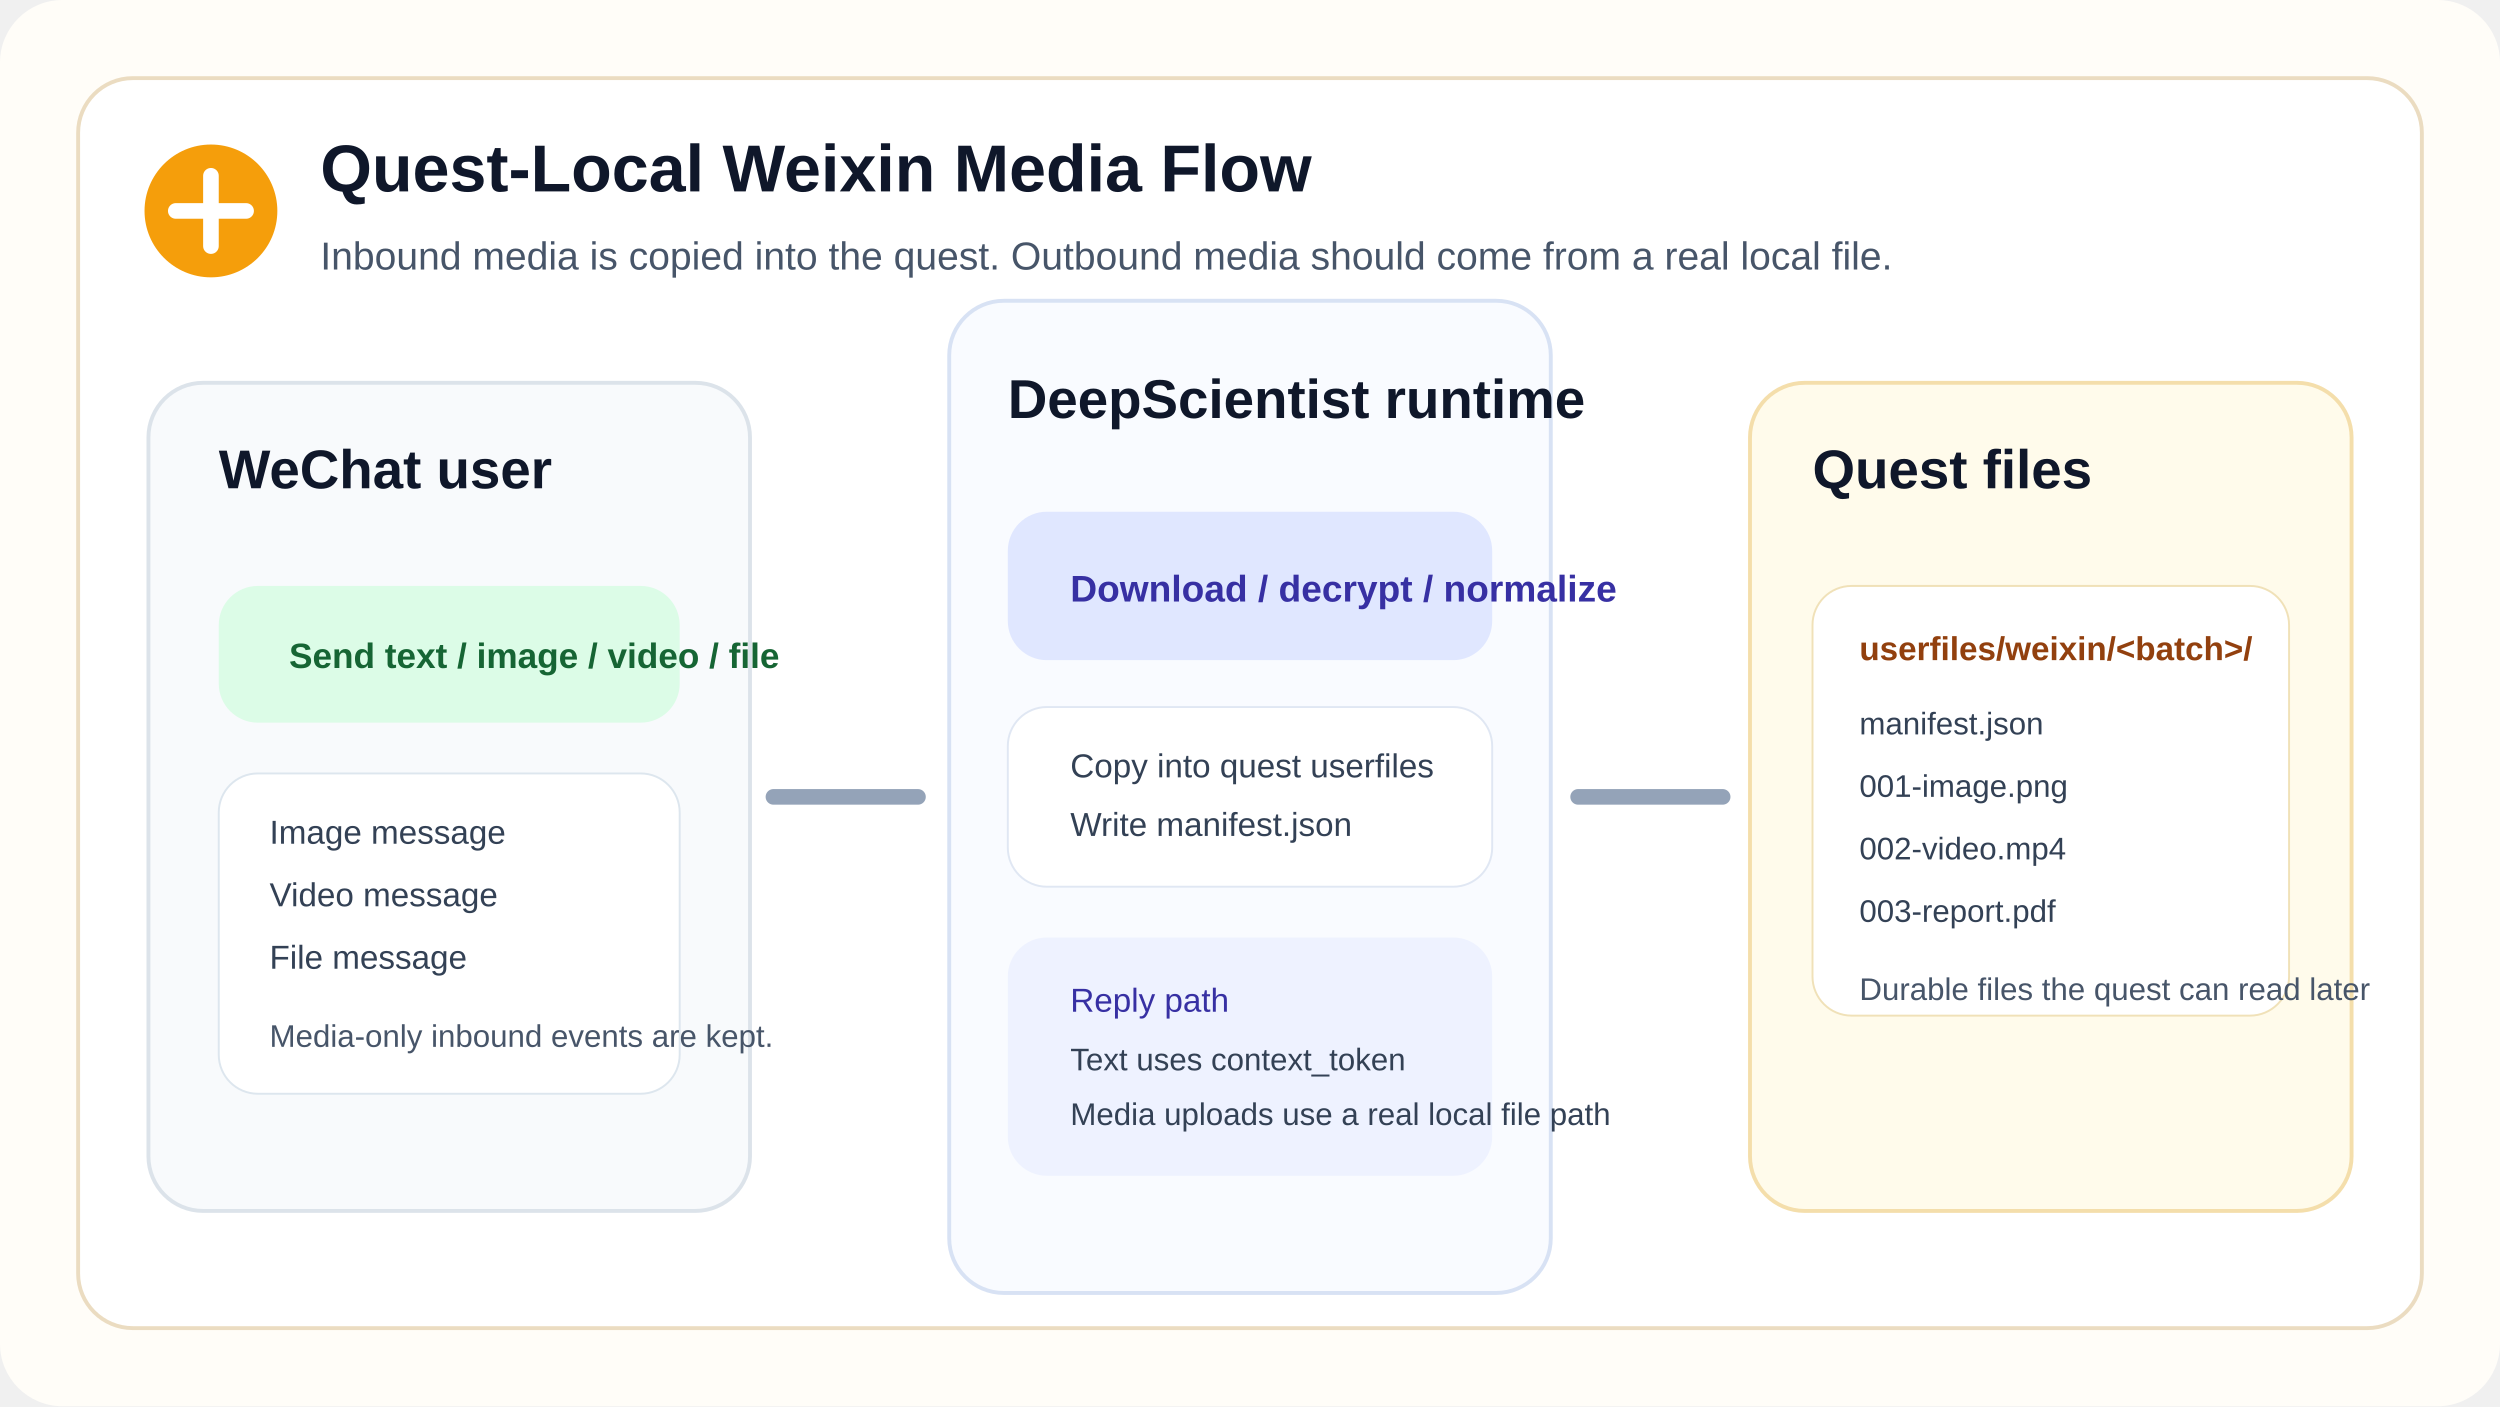
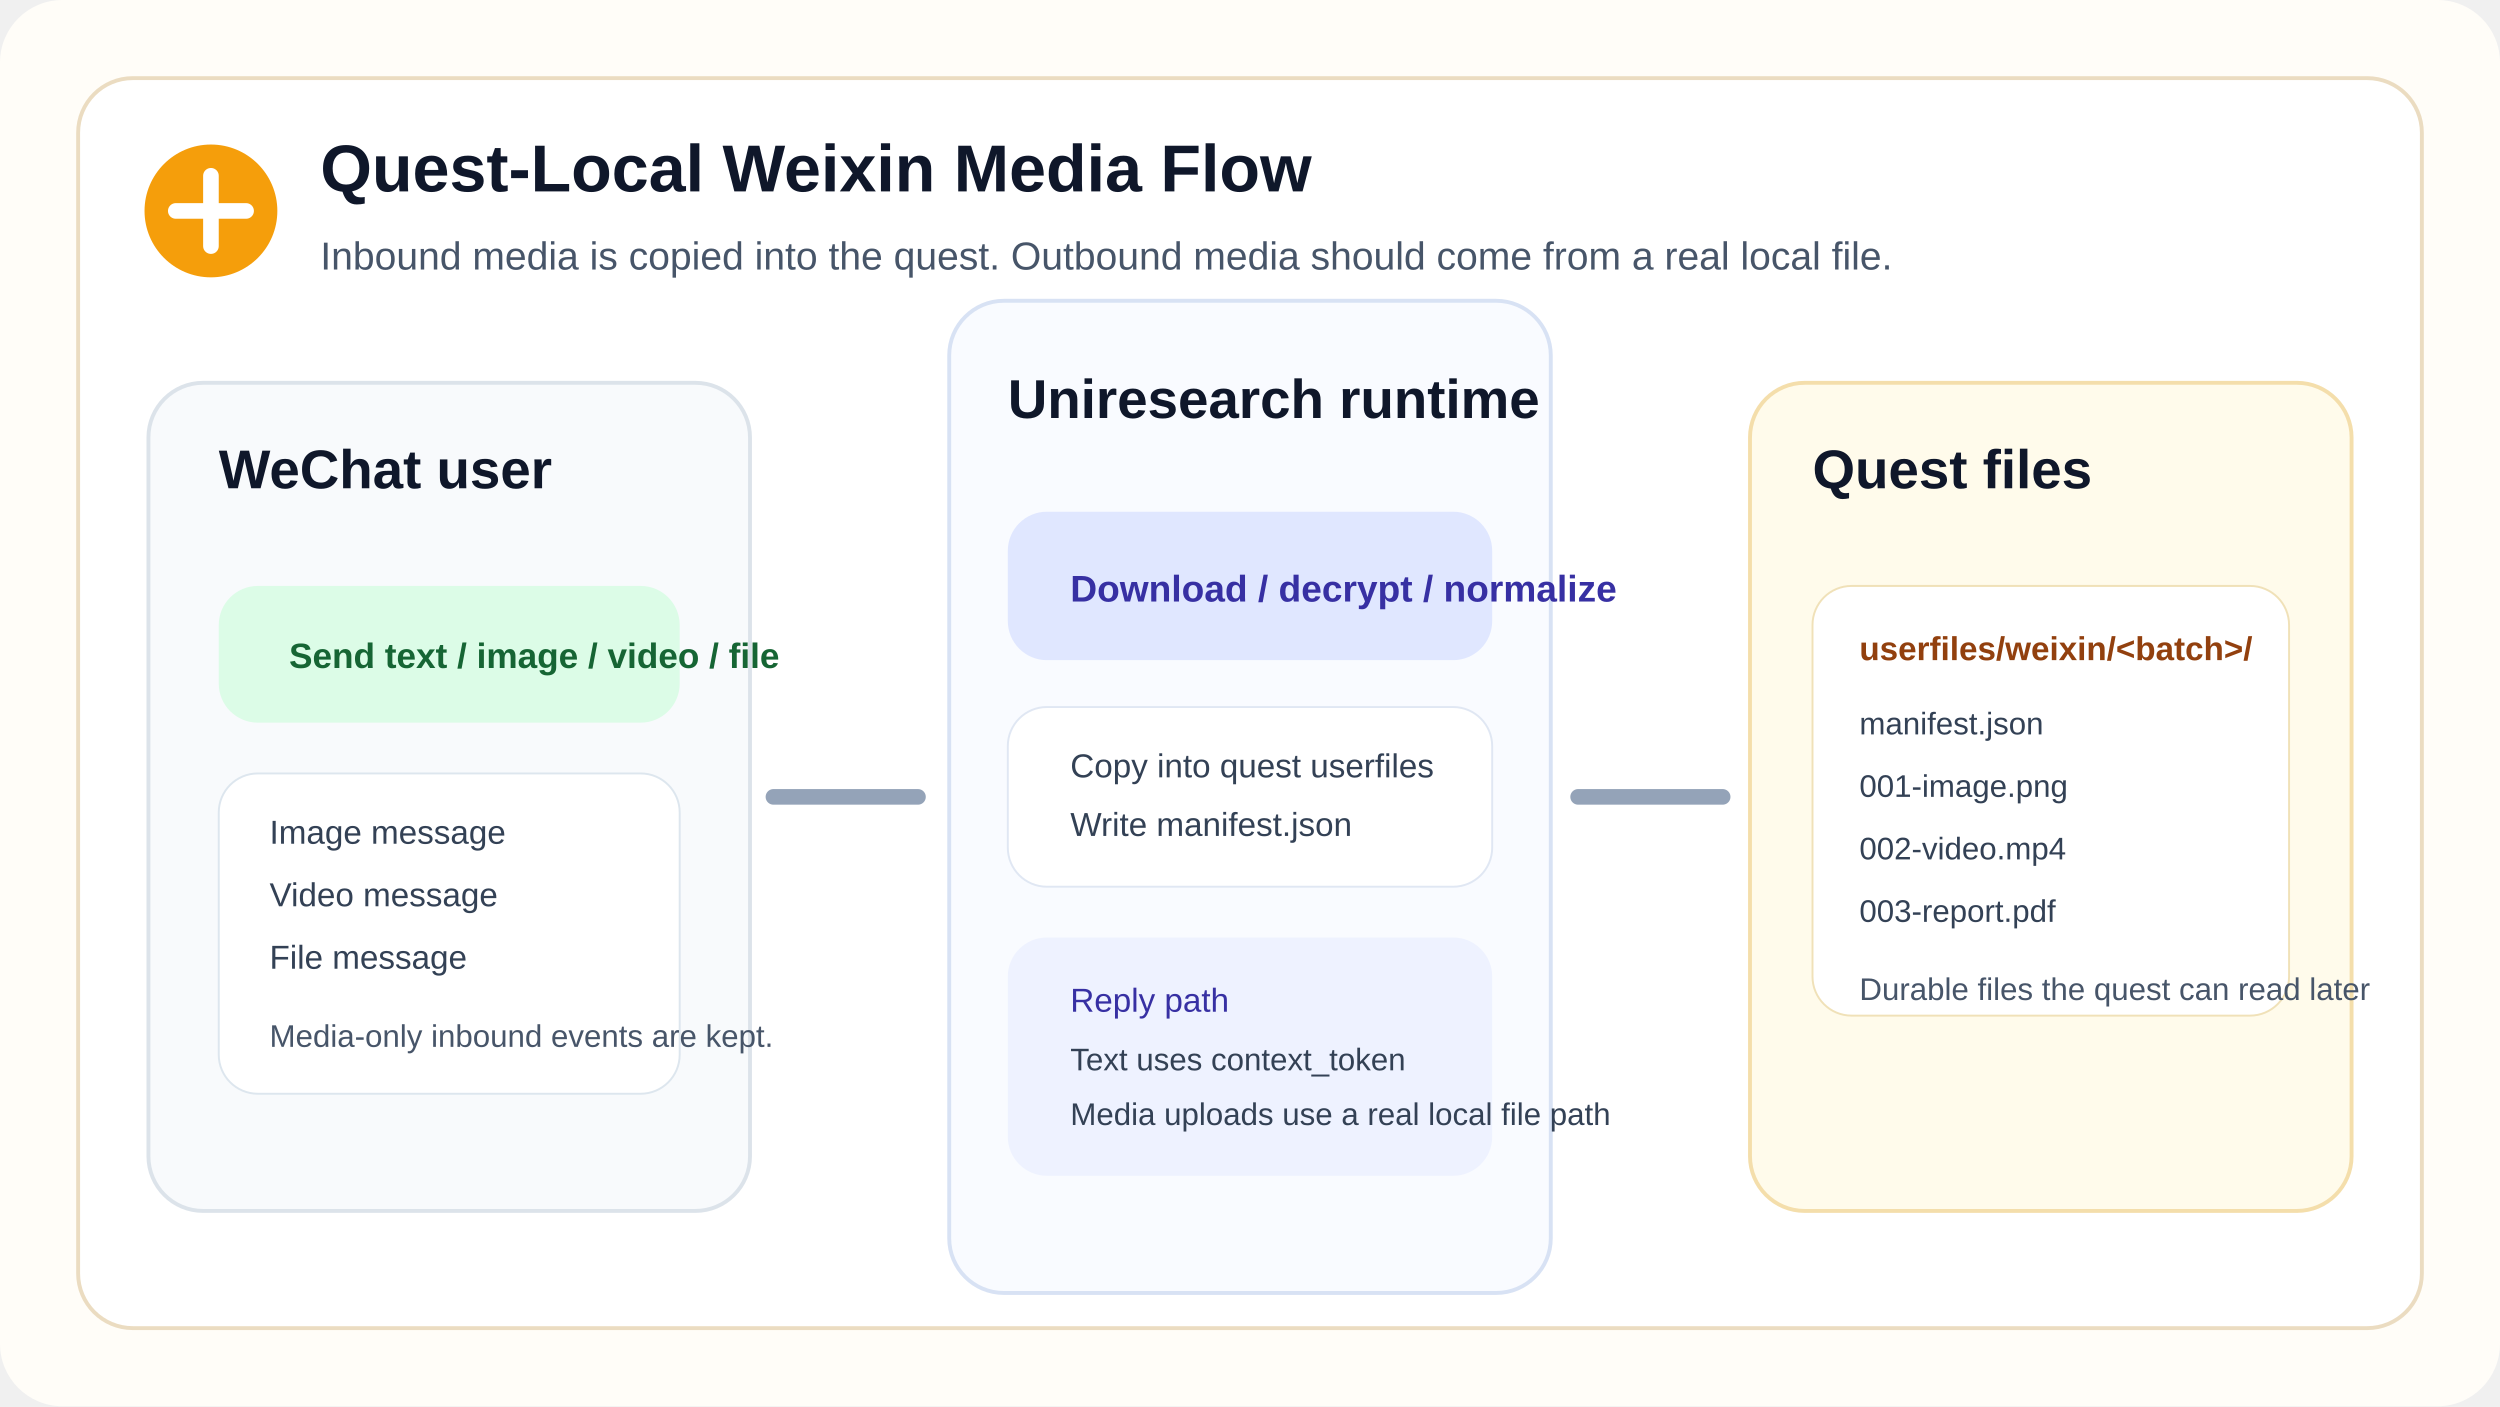
<svg xmlns="http://www.w3.org/2000/svg" width="1280" height="720" viewBox="0 0 1280 720" fill="none">
  <rect width="1280" height="720" rx="32" fill="#FFFDF8" />
  <rect x="40" y="40" width="1200" height="640" rx="28" fill="#FFFFFF" stroke="#EBDCC1" stroke-width="2" />
  <circle cx="108" cy="108" r="34" fill="#F59E0B" />
  <path d="M108 90V126" stroke="#fff" stroke-width="8" stroke-linecap="round" />
  <path d="M90 108H126" stroke="#fff" stroke-width="8" stroke-linecap="round" />
  <text x="164" y="98" fill="#0F172A" font-family="Arial, sans-serif" font-size="34" font-weight="700">Quest-Local Weixin Media Flow</text>
  <text x="164" y="138" fill="#475569" font-family="Arial, sans-serif" font-size="20">Inbound media is copied into the quest. Outbound media should come from a real local file.</text>
  <rect x="76" y="196" width="308" height="424" rx="28" fill="#F8FAFC" stroke="#DCE3EA" stroke-width="2" />
  <text x="112" y="250" fill="#0F172A" font-family="Arial, sans-serif" font-size="28" font-weight="700">WeChat user</text>
  <rect x="112" y="300" width="236" height="70" rx="20" fill="#DCFCE7" />
  <text x="148" y="342" fill="#166534" font-family="Arial, sans-serif" font-size="18" font-weight="700">Send text / image / video / file</text>
  <rect x="112" y="396" width="236" height="164" rx="20" fill="#fff" stroke="#DDE6EE" />
  <text x="138" y="432" fill="#334155" font-family="Arial, sans-serif" font-size="17">Image message</text>
  <text x="138" y="464" fill="#334155" font-family="Arial, sans-serif" font-size="17">Video message</text>
  <text x="138" y="496" fill="#334155" font-family="Arial, sans-serif" font-size="17">File message</text>
  <text x="138" y="536" fill="#475569" font-family="Arial, sans-serif" font-size="16">Media-only inbound events are kept.</text>
  <rect x="486" y="154" width="308" height="508" rx="28" fill="#F9FBFF" stroke="#D8E2F4" stroke-width="2" />
-   <text x="516" y="214" fill="#0F172A" font-family="Arial, sans-serif" font-size="28" font-weight="700">DeepScientist runtime</text>
+   <text x="516" y="214" fill="#0F172A" font-family="Arial, sans-serif" font-size="28" font-weight="700">Uniresearch runtime</text>
  <rect x="516" y="262" width="248" height="76" rx="20" fill="#E0E7FF" />
  <text x="548" y="308" fill="#3730A3" font-family="Arial, sans-serif" font-size="19" font-weight="700">Download / decrypt / normalize</text>
  <rect x="516" y="362" width="248" height="92" rx="20" fill="#fff" stroke="#E0E7F3" />
  <text x="548" y="398" fill="#334155" font-family="Arial, sans-serif" font-size="17">Copy into quest userfiles</text>
  <text x="548" y="428" fill="#334155" font-family="Arial, sans-serif" font-size="17">Write manifest.json</text>
  <rect x="516" y="480" width="248" height="122" rx="20" fill="#EEF2FF" />
  <text x="548" y="518" fill="#3730A3" font-family="Arial, sans-serif" font-size="17">Reply path</text>
  <text x="548" y="548" fill="#334155" font-family="Arial, sans-serif" font-size="16">Text uses context_token</text>
  <text x="548" y="576" fill="#334155" font-family="Arial, sans-serif" font-size="16">Media uploads use a real local file path</text>
  <rect x="896" y="196" width="308" height="424" rx="28" fill="#FFFBEB" stroke="#F4DEAB" stroke-width="2" />
  <text x="928" y="250" fill="#0F172A" font-family="Arial, sans-serif" font-size="28" font-weight="700">Quest files</text>
  <rect x="928" y="300" width="244" height="220" rx="20" fill="#fff" stroke="#F0E1B8" />
  <text x="952" y="338" fill="#92400E" font-family="Arial, sans-serif" font-size="17" font-weight="700">userfiles/weixin/&lt;batch&gt;/</text>
  <text x="952" y="376" fill="#334155" font-family="Arial, sans-serif" font-size="16">manifest.json</text>
  <text x="952" y="408" fill="#334155" font-family="Arial, sans-serif" font-size="16">001-image.png</text>
  <text x="952" y="440" fill="#334155" font-family="Arial, sans-serif" font-size="16">002-video.mp4</text>
  <text x="952" y="472" fill="#334155" font-family="Arial, sans-serif" font-size="16">003-report.pdf</text>
  <text x="952" y="512" fill="#475569" font-family="Arial, sans-serif" font-size="16">Durable files the quest can read later</text>
  <path d="M396 408H470" stroke="#94A3B8" stroke-width="8" stroke-linecap="round" />
  <path d="M808 408H882" stroke="#94A3B8" stroke-width="8" stroke-linecap="round" />
</svg>
